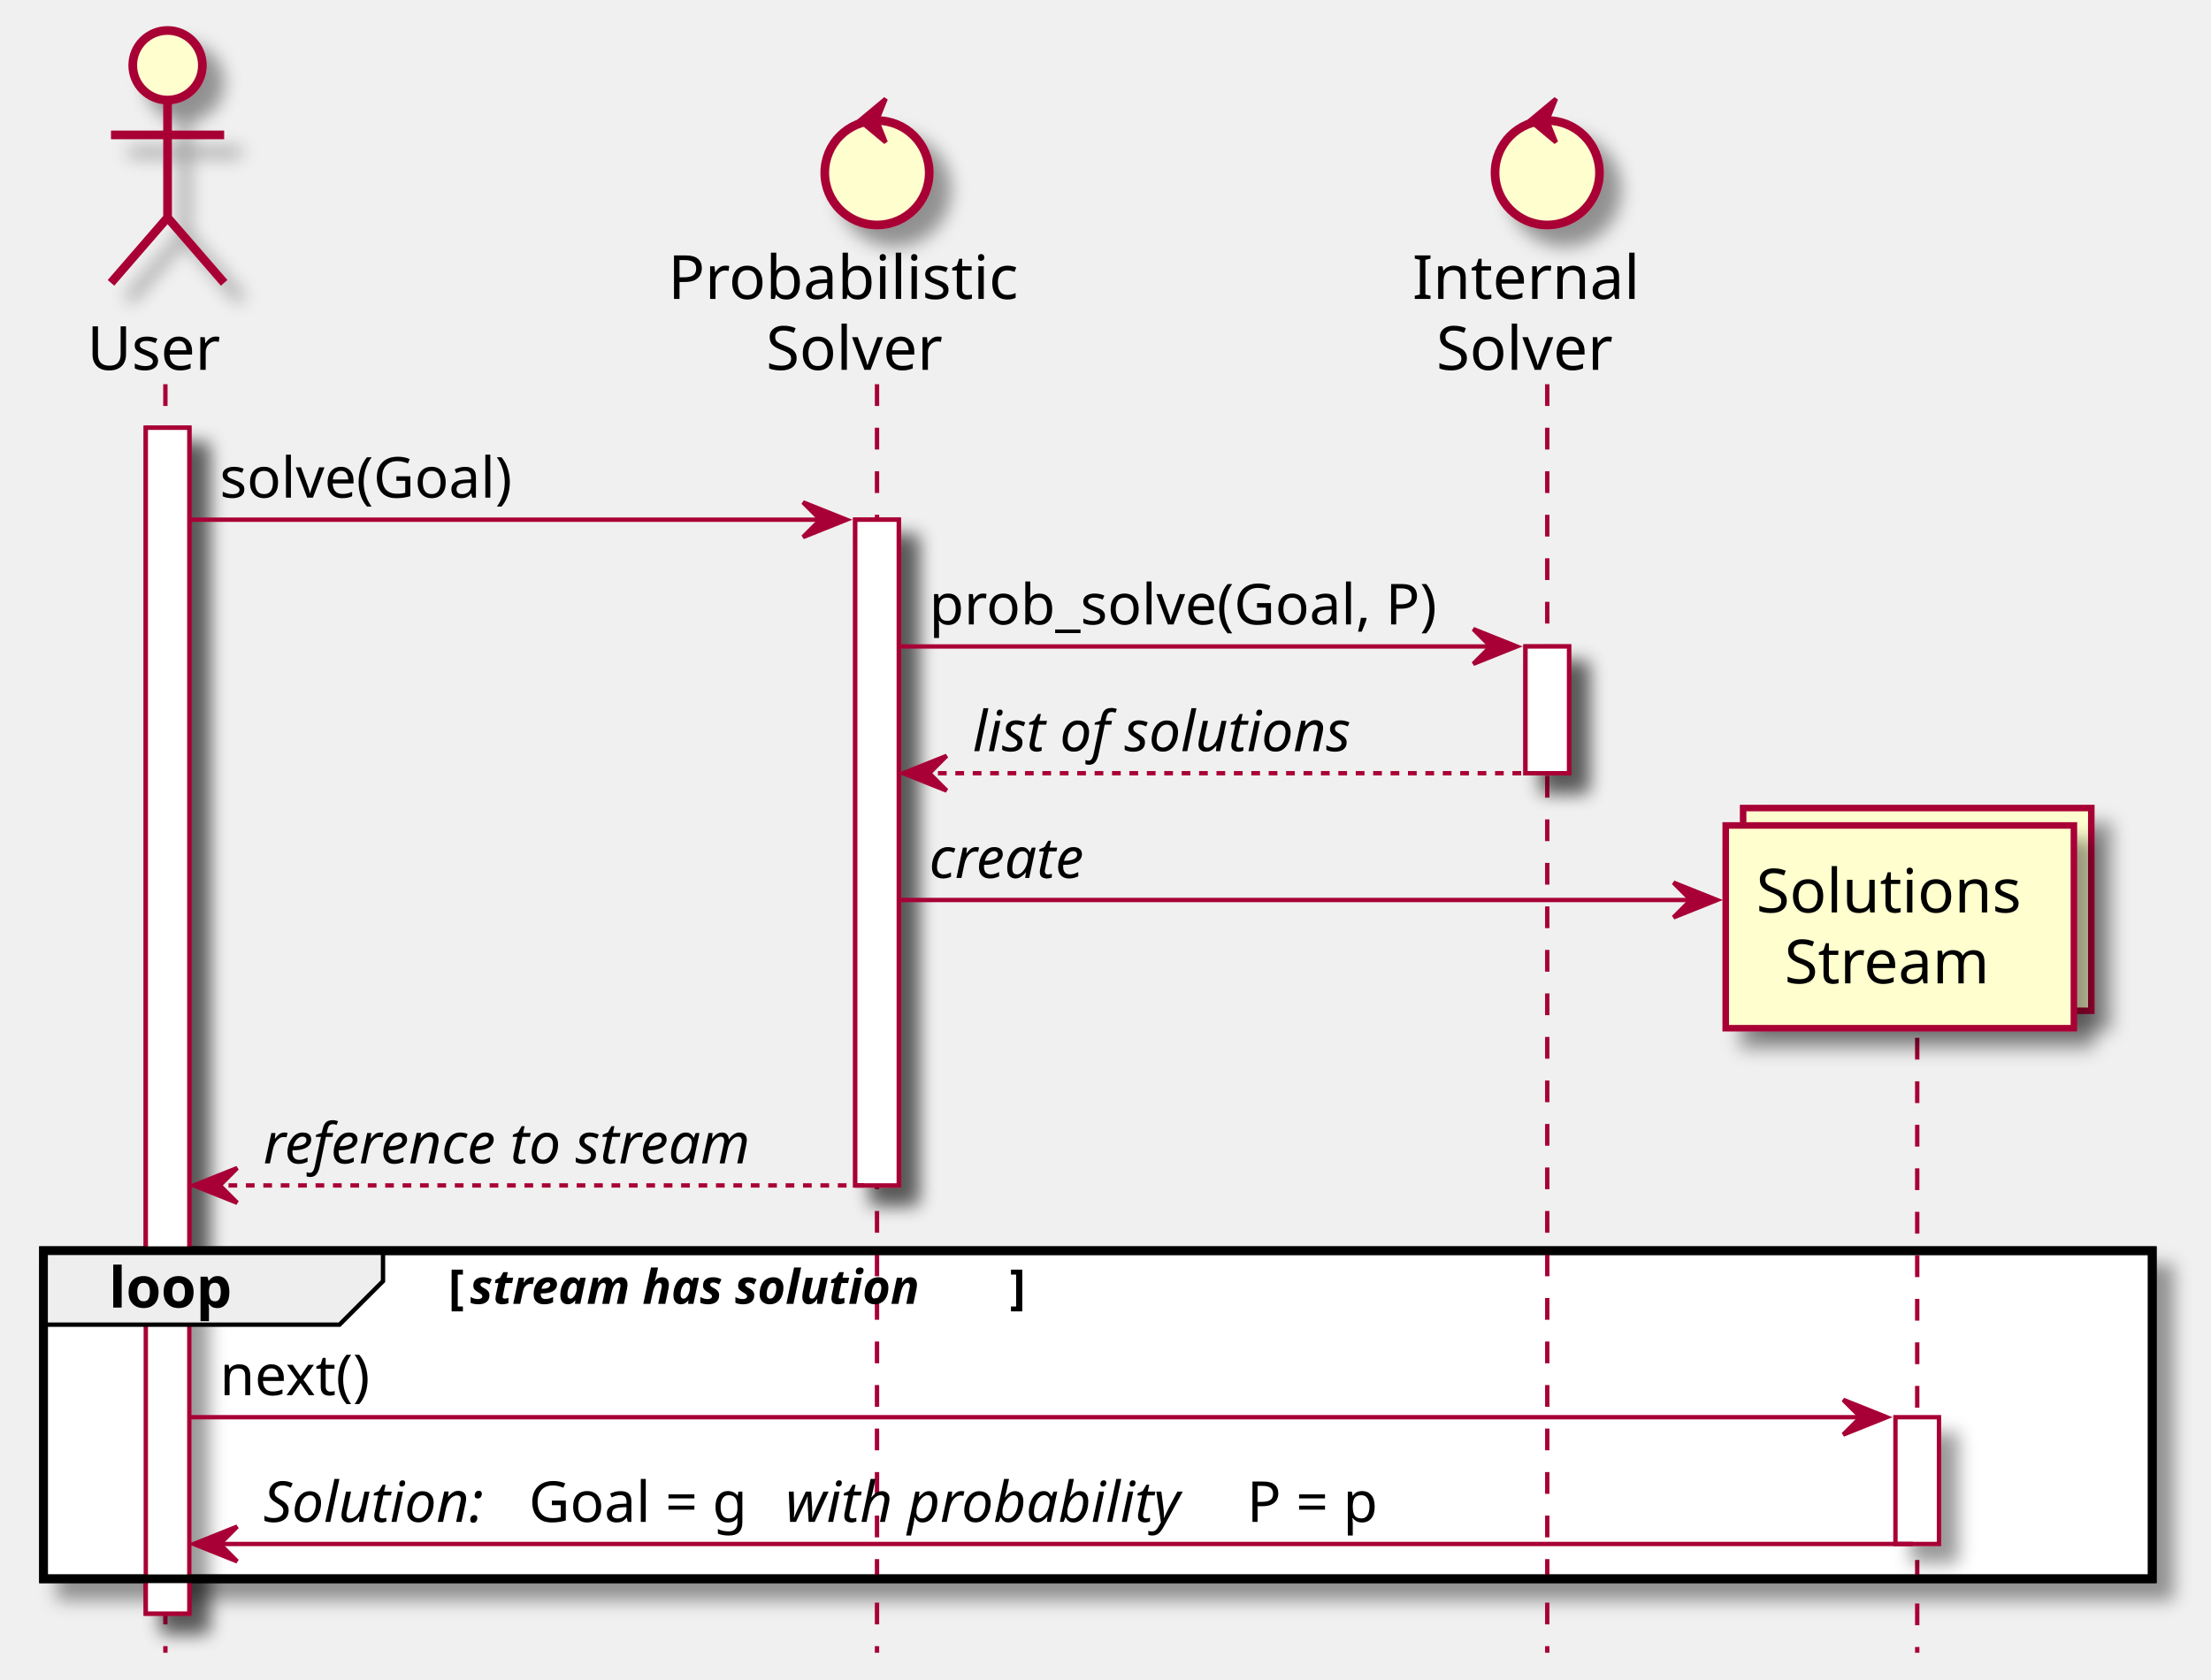
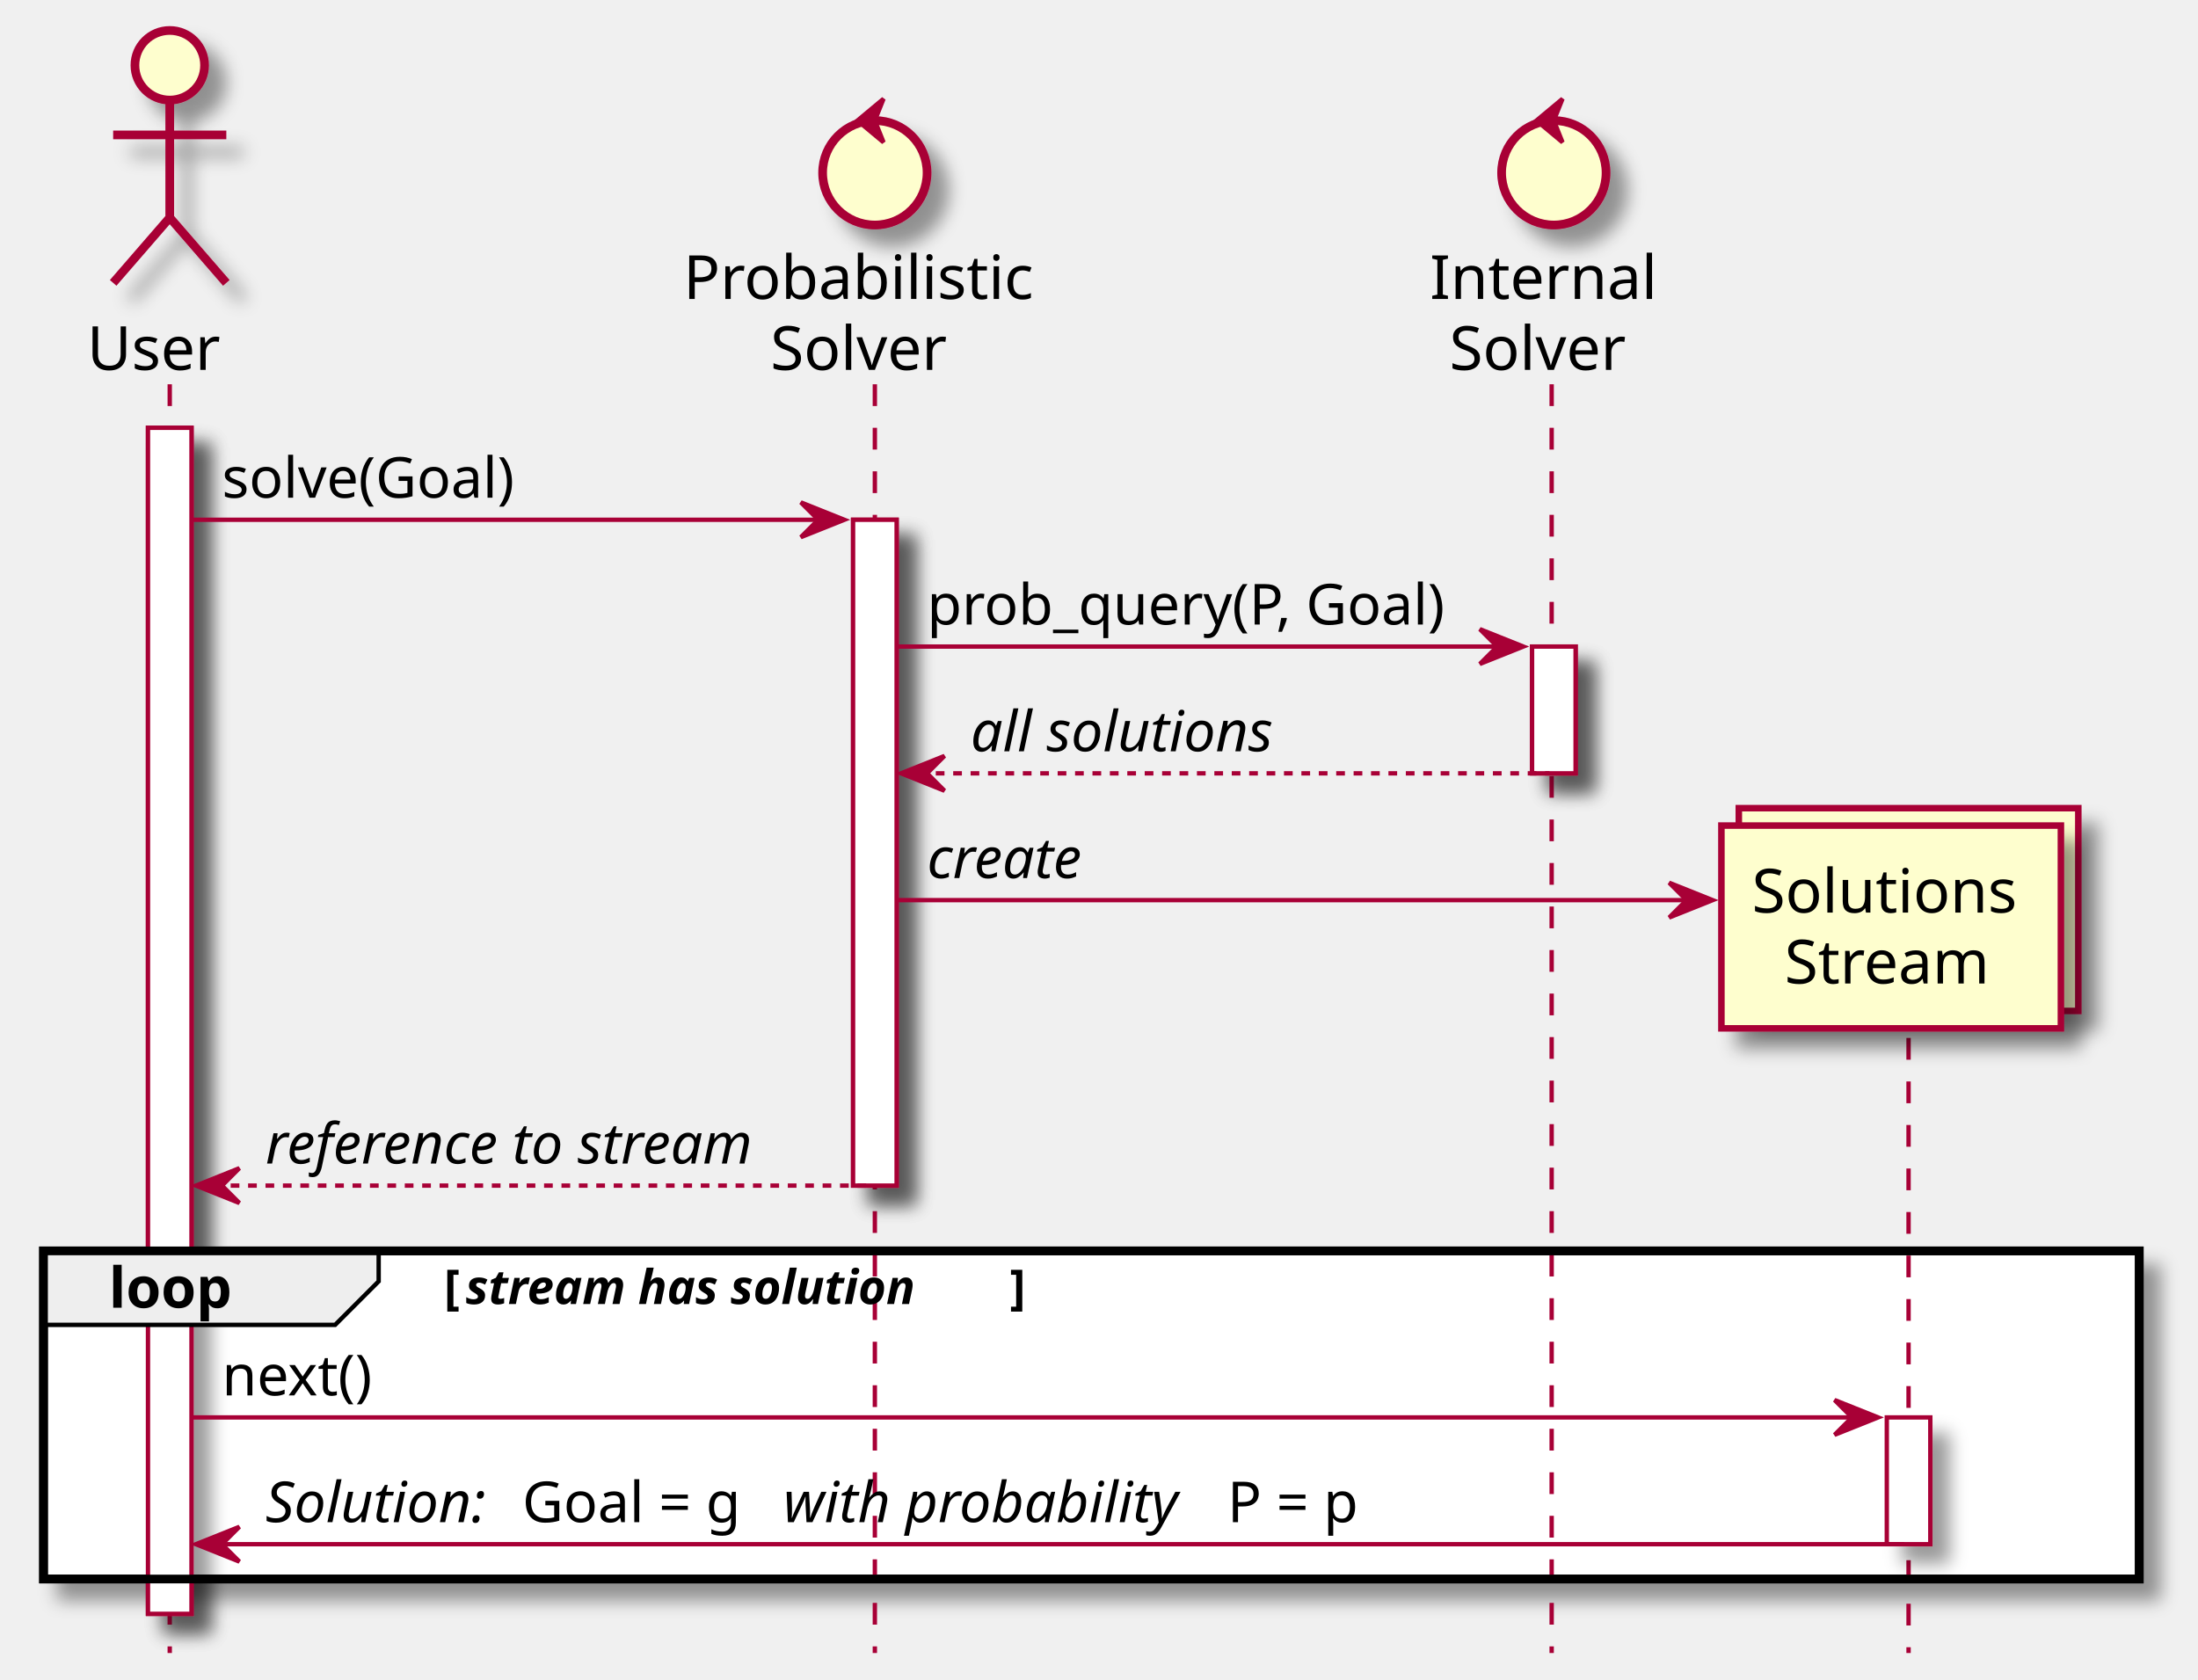
- <svg xmlns="http://www.w3.org/2000/svg" contentScriptType="application/ecmascript" contentStyleType="text/css" height="386px" preserveAspectRatio="none" style="width:508px;height:386px;background:#FFFFFF;" version="1.1" viewBox="0 0 508 386" width="508px" zoomAndPan="magnify">
+ <svg xmlns="http://www.w3.org/2000/svg" contentScriptType="application/ecmascript" contentStyleType="text/css" height="386px" preserveAspectRatio="none" style="width:505px;height:386px;background:#FFFFFF;" version="1.1" viewBox="0 0 505 386" width="505px" zoomAndPan="magnify">
  <defs>
-     <filter height="300%" id="f17zcj8ozb1sol" width="300%" x="-1" y="-1">
+     <filter height="300%" id="fkuls5haw35o4" width="300%" x="-1" y="-1">
      <feGaussianBlur result="blurOut" stdDeviation="2.0" />
      <feColorMatrix in="blurOut" result="blurOut2" type="matrix" values="0 0 0 0 0 0 0 0 0 0 0 0 0 0 0 0 0 0 .4 0" />
      <feOffset dx="4.0" dy="4.0" in="blurOut2" result="blurOut3" />
      <feBlend in="SourceGraphic" in2="blurOut3" mode="normal" />
    </filter>
  </defs>
  <g>
-     <rect fill="#FFFFFF" filter="url(#f17zcj8ozb1sol)" height="272.523" style="stroke:#A80036;stroke-width:1.0;" width="10" x="33.5" y="98.297" />
-     <rect fill="#FFFFFF" filter="url(#f17zcj8ozb1sol)" height="152.992" style="stroke:#A80036;stroke-width:1.0;" width="10" x="196.5" y="119.43" />
-     <rect fill="#FFFFFF" filter="url(#f17zcj8ozb1sol)" height="29.133" style="stroke:#A80036;stroke-width:1.0;" width="10" x="350.5" y="148.562" />
-     <rect fill="#FFFFFF" filter="url(#f17zcj8ozb1sol)" height="29.133" style="stroke:#A80036;stroke-width:1.0;" width="10" x="435.5" y="325.688" />
-     <rect fill="#FFFFFF" filter="url(#f17zcj8ozb1sol)" height="75.398" style="stroke:#000000;stroke-width:2.0;" width="484.5" x="10" y="287.422" />
-     <line style="stroke:#A80036;stroke-width:1.0;stroke-dasharray:5.0,5.0;" x1="38" x2="38" y1="88.297" y2="379.82" />
-     <line style="stroke:#A80036;stroke-width:1.0;stroke-dasharray:5.0,5.0;" x1="201.5" x2="201.5" y1="88.297" y2="379.82" />
-     <line style="stroke:#A80036;stroke-width:1.0;stroke-dasharray:5.0,5.0;" x1="355.5" x2="355.5" y1="88.297" y2="379.82" />
-     <line style="stroke:#A80036;stroke-width:1.0;stroke-dasharray:5.0,5.0;" x1="440.5" x2="440.5" y1="228.492" y2="379.82" />
-     <text fill="#000000" font-family="sans-serif" font-size="14" lengthAdjust="spacing" textLength="31" x="20" y="84.995">User</text>
-     <ellipse cx="38.5" cy="15" fill="#FEFECE" filter="url(#f17zcj8ozb1sol)" rx="8" ry="8" style="stroke:#A80036;stroke-width:2.0;" />
-     <path d="M38.5,23 L38.5,50 M25.5,31 L51.5,31 M38.5,50 L25.5,65 M38.5,50 L51.5,65 " fill="none" filter="url(#f17zcj8ozb1sol)" style="stroke:#A80036;stroke-width:2.0;" />
-     <text fill="#000000" font-family="sans-serif" font-size="14" lengthAdjust="spacing" textLength="90" x="153.5" y="68.698">Probabilistic</text>
-     <text fill="#000000" font-family="sans-serif" font-size="14" lengthAdjust="spacing" textLength="45" x="176" y="84.995">Solver</text>
-     <ellipse cx="201.5" cy="39.703" fill="#FEFECE" filter="url(#f17zcj8ozb1sol)" rx="12" ry="12" style="stroke:#A80036;stroke-width:2.0;" />
-     <polygon fill="#A80036" points="197.5,27.703,203.5,22.703,201.5,27.703,203.5,32.703,197.5,27.703" style="stroke:#A80036;stroke-width:1.0;" />
-     <text fill="#000000" font-family="sans-serif" font-size="14" lengthAdjust="spacing" textLength="56" x="324.5" y="68.698">Internal</text>
-     <text fill="#000000" font-family="sans-serif" font-size="14" lengthAdjust="spacing" textLength="45" x="330" y="84.995">Solver</text>
-     <ellipse cx="355.5" cy="39.703" fill="#FEFECE" filter="url(#f17zcj8ozb1sol)" rx="12" ry="12" style="stroke:#A80036;stroke-width:2.0;" />
-     <polygon fill="#A80036" points="351.5,27.703,357.5,22.703,355.5,27.703,357.5,32.703,351.5,27.703" style="stroke:#A80036;stroke-width:1.0;" />
-     <rect fill="#FFFFFF" filter="url(#f17zcj8ozb1sol)" height="272.523" style="stroke:#A80036;stroke-width:1.0;" width="10" x="33.5" y="98.297" />
-     <rect fill="#FFFFFF" filter="url(#f17zcj8ozb1sol)" height="152.992" style="stroke:#A80036;stroke-width:1.0;" width="10" x="196.5" y="119.43" />
-     <rect fill="#FFFFFF" filter="url(#f17zcj8ozb1sol)" height="29.133" style="stroke:#A80036;stroke-width:1.0;" width="10" x="350.5" y="148.562" />
-     <rect fill="#FFFFFF" filter="url(#f17zcj8ozb1sol)" height="29.133" style="stroke:#A80036;stroke-width:1.0;" width="10" x="435.5" y="325.688" />
-     <polygon fill="#A80036" points="184.5,115.43,194.5,119.43,184.5,123.43,188.5,119.43" style="stroke:#A80036;stroke-width:1.0;" />
-     <line style="stroke:#A80036;stroke-width:1.0;" x1="43.5" x2="190.5" y1="119.43" y2="119.43" />
-     <text fill="#000000" font-family="sans-serif" font-size="13" lengthAdjust="spacing" textLength="73" x="50.5" y="114.364">solve(Goal)</text>
-     <polygon fill="#A80036" points="338.5,144.562,348.5,148.562,338.5,152.562,342.5,148.562" style="stroke:#A80036;stroke-width:1.0;" />
-     <line style="stroke:#A80036;stroke-width:1.0;" x1="206.5" x2="344.5" y1="148.562" y2="148.562" />
-     <text fill="#000000" font-family="sans-serif" font-size="13" lengthAdjust="spacing" textLength="125" x="213.5" y="143.497">prob_solve(Goal, P)</text>
-     <polygon fill="#A80036" points="217.5,173.695,207.5,177.695,217.5,181.695,213.5,177.695" style="stroke:#A80036;stroke-width:1.0;" />
-     <line style="stroke:#A80036;stroke-width:1.0;stroke-dasharray:2.0,2.0;" x1="211.5" x2="354.5" y1="177.695" y2="177.695" />
-     <text fill="#000000" font-family="sans-serif" font-size="13" font-style="italic" lengthAdjust="spacing" textLength="100" x="223.5" y="172.629">list of solutions</text>
-     <polygon fill="#A80036" points="384.5,202.828,394.5,206.828,384.5,210.828,388.5,206.828" style="stroke:#A80036;stroke-width:1.0;" />
-     <line style="stroke:#A80036;stroke-width:1.0;" x1="206.5" x2="390.5" y1="206.828" y2="206.828" />
-     <text fill="#000000" font-family="sans-serif" font-size="13" font-style="italic" lengthAdjust="spacing" textLength="41" x="213.5" y="201.762">create</text>
-     <rect fill="#FEFECE" filter="url(#f17zcj8ozb1sol)" height="46.594" style="stroke:#A80036;stroke-width:1.5;" width="80" x="400.5" y="185.695" />
-     <rect fill="#FEFECE" filter="url(#f17zcj8ozb1sol)" height="46.594" style="stroke:#A80036;stroke-width:1.5;" width="80" x="396.5" y="189.695" />
-     <text fill="#000000" font-family="sans-serif" font-size="14" lengthAdjust="spacing" textLength="66" x="403.5" y="209.69">Solutions</text>
-     <text fill="#000000" font-family="sans-serif" font-size="14" lengthAdjust="spacing" textLength="53" x="410" y="225.987">Stream</text>
-     <polygon fill="#A80036" points="54.5,268.422,44.5,272.422,54.5,276.422,50.5,272.422" style="stroke:#A80036;stroke-width:1.0;" />
-     <line style="stroke:#A80036;stroke-width:1.0;stroke-dasharray:2.0,2.0;" x1="48.5" x2="200.5" y1="272.422" y2="272.422" />
-     <text fill="#000000" font-family="sans-serif" font-size="13" font-style="italic" lengthAdjust="spacing" textLength="129" x="60.5" y="267.356">reference to stream</text>
-     <path d="M10,287.422 L88,287.422 L88,294.422 L78,304.422 L10,304.422 L10,287.422 " fill="#EEEEEE" style="stroke:#000000;stroke-width:1.0;" />
-     <rect fill="none" height="75.398" style="stroke:#000000;stroke-width:2.0;" width="484.5" x="10" y="287.422" />
-     <text fill="#000000" font-family="sans-serif" font-size="13" font-weight="bold" lengthAdjust="spacing" textLength="33" x="25" y="300.489">loop</text>
-     <text fill="#000000" font-family="sans-serif" font-size="11" font-weight="bold" lengthAdjust="spacing" textLength="5" x="103" y="299.632">[</text>
-     <text fill="#000000" font-family="sans-serif" font-size="11" font-style="italic" font-weight="bold" lengthAdjust="spacing" textLength="124" x="108" y="299.632">stream has solution</text>
+     <rect fill="#FFFFFF" filter="url(#fkuls5haw35o4)" height="272.523" style="stroke:#A80036;stroke-width:1.0;" width="10" x="34" y="98.297" />
+     <rect fill="#FFFFFF" filter="url(#fkuls5haw35o4)" height="152.992" style="stroke:#A80036;stroke-width:1.0;" width="10" x="196" y="119.43" />
+     <rect fill="#FFFFFF" filter="url(#fkuls5haw35o4)" height="29.133" style="stroke:#A80036;stroke-width:1.0;" width="10" x="352" y="148.562" />
+     <rect fill="#FFFFFF" filter="url(#fkuls5haw35o4)" height="29.133" style="stroke:#A80036;stroke-width:1.0;" width="10" x="433.5" y="325.688" />
+     <rect fill="#FFFFFF" filter="url(#fkuls5haw35o4)" height="75.398" style="stroke:#000000;stroke-width:2.0;" width="481.5" x="10" y="287.422" />
+     <line style="stroke:#A80036;stroke-width:1.0;stroke-dasharray:5.0,5.0;" x1="39" x2="39" y1="88.297" y2="379.82" />
+     <line style="stroke:#A80036;stroke-width:1.0;stroke-dasharray:5.0,5.0;" x1="201" x2="201" y1="88.297" y2="379.82" />
+     <line style="stroke:#A80036;stroke-width:1.0;stroke-dasharray:5.0,5.0;" x1="356.5" x2="356.5" y1="88.297" y2="379.82" />
+     <line style="stroke:#A80036;stroke-width:1.0;stroke-dasharray:5.0,5.0;" x1="438.5" x2="438.5" y1="228.492" y2="379.82" />
+     <text fill="#000000" font-family="sans-serif" font-size="14" lengthAdjust="spacing" textLength="32" x="20" y="84.995">User</text>
+     <ellipse cx="39" cy="15" fill="#FEFECE" filter="url(#fkuls5haw35o4)" rx="8" ry="8" style="stroke:#A80036;stroke-width:2.0;" />
+     <path d="M39,23 L39,50 M26,31 L52,31 M39,50 L26,65 M39,50 L52,65 " fill="none" filter="url(#fkuls5haw35o4)" style="stroke:#A80036;stroke-width:2.0;" />
+     <text fill="#000000" font-family="sans-serif" font-size="14" lengthAdjust="spacing" textLength="82" x="157" y="68.698">Probabilistic</text>
+     <text fill="#000000" font-family="sans-serif" font-size="14" lengthAdjust="spacing" textLength="42" x="177" y="84.995">Solver</text>
+     <ellipse cx="201" cy="39.703" fill="#FEFECE" filter="url(#fkuls5haw35o4)" rx="12" ry="12" style="stroke:#A80036;stroke-width:2.0;" />
+     <polygon fill="#A80036" points="197,27.703,203,22.703,201,27.703,203,32.703,197,27.703" style="stroke:#A80036;stroke-width:1.0;" />
+     <text fill="#000000" font-family="sans-serif" font-size="14" lengthAdjust="spacing" textLength="51" x="328.5" y="68.698">Internal</text>
+     <text fill="#000000" font-family="sans-serif" font-size="14" lengthAdjust="spacing" textLength="42" x="333" y="84.995">Solver</text>
+     <ellipse cx="357" cy="39.703" fill="#FEFECE" filter="url(#fkuls5haw35o4)" rx="12" ry="12" style="stroke:#A80036;stroke-width:2.0;" />
+     <polygon fill="#A80036" points="353,27.703,359,22.703,357,27.703,359,32.703,353,27.703" style="stroke:#A80036;stroke-width:1.0;" />
+     <rect fill="#FFFFFF" filter="url(#fkuls5haw35o4)" height="272.523" style="stroke:#A80036;stroke-width:1.0;" width="10" x="34" y="98.297" />
+     <rect fill="#FFFFFF" filter="url(#fkuls5haw35o4)" height="152.992" style="stroke:#A80036;stroke-width:1.0;" width="10" x="196" y="119.43" />
+     <rect fill="#FFFFFF" filter="url(#fkuls5haw35o4)" height="29.133" style="stroke:#A80036;stroke-width:1.0;" width="10" x="352" y="148.562" />
+     <rect fill="#FFFFFF" filter="url(#fkuls5haw35o4)" height="29.133" style="stroke:#A80036;stroke-width:1.0;" width="10" x="433.5" y="325.688" />
+     <polygon fill="#A80036" points="184,115.43,194,119.43,184,123.43,188,119.43" style="stroke:#A80036;stroke-width:1.0;" />
+     <line style="stroke:#A80036;stroke-width:1.0;" x1="44" x2="190" y1="119.43" y2="119.43" />
+     <text fill="#000000" font-family="sans-serif" font-size="13" lengthAdjust="spacing" textLength="72" x="51" y="114.364">solve(Goal)</text>
+     <polygon fill="#A80036" points="340,144.562,350,148.562,340,152.562,344,148.562" style="stroke:#A80036;stroke-width:1.0;" />
+     <line style="stroke:#A80036;stroke-width:1.0;" x1="206" x2="346" y1="148.562" y2="148.562" />
+     <text fill="#000000" font-family="sans-serif" font-size="13" lengthAdjust="spacing" textLength="127" x="213" y="143.497">prob_query(P, Goal)</text>
+     <polygon fill="#A80036" points="217,173.695,207,177.695,217,181.695,213,177.695" style="stroke:#A80036;stroke-width:1.0;" />
+     <line style="stroke:#A80036;stroke-width:1.0;stroke-dasharray:2.0,2.0;" x1="211" x2="356" y1="177.695" y2="177.695" />
+     <text fill="#000000" font-family="sans-serif" font-size="13" font-style="italic" lengthAdjust="spacing" textLength="75" x="223" y="172.629">all solutions</text>
+     <polygon fill="#A80036" points="383.5,202.828,393.5,206.828,383.5,210.828,387.5,206.828" style="stroke:#A80036;stroke-width:1.0;" />
+     <line style="stroke:#A80036;stroke-width:1.0;" x1="206" x2="389.5" y1="206.828" y2="206.828" />
+     <text fill="#000000" font-family="sans-serif" font-size="13" font-style="italic" lengthAdjust="spacing" textLength="41" x="213" y="201.762">create</text>
+     <rect fill="#FEFECE" filter="url(#fkuls5haw35o4)" height="46.594" style="stroke:#A80036;stroke-width:1.5;" width="78" x="399.5" y="185.695" />
+     <rect fill="#FEFECE" filter="url(#fkuls5haw35o4)" height="46.594" style="stroke:#A80036;stroke-width:1.5;" width="78" x="395.5" y="189.695" />
+     <text fill="#000000" font-family="sans-serif" font-size="14" lengthAdjust="spacing" textLength="64" x="402.5" y="209.69">Solutions</text>
+     <text fill="#000000" font-family="sans-serif" font-size="14" lengthAdjust="spacing" textLength="49" x="410" y="225.987">Stream</text>
+     <polygon fill="#A80036" points="55,268.422,45,272.422,55,276.422,51,272.422" style="stroke:#A80036;stroke-width:1.0;" />
+     <line style="stroke:#A80036;stroke-width:1.0;stroke-dasharray:2.0,2.0;" x1="49" x2="200" y1="272.422" y2="272.422" />
+     <text fill="#000000" font-family="sans-serif" font-size="13" font-style="italic" lengthAdjust="spacing" textLength="128" x="61" y="267.356">reference to stream</text>
+     <path d="M10,287.422 L87,287.422 L87,294.422 L77,304.422 L10,304.422 L10,287.422 " fill="#EEEEEE" style="stroke:#000000;stroke-width:1.0;" />
+     <rect fill="none" height="75.398" style="stroke:#000000;stroke-width:2.0;" width="481.5" x="10" y="287.422" />
+     <text fill="#000000" font-family="sans-serif" font-size="13" font-weight="bold" lengthAdjust="spacing" textLength="32" x="25" y="300.489">loop</text>
+     <text fill="#000000" font-family="sans-serif" font-size="11" font-weight="bold" lengthAdjust="spacing" textLength="5" x="102" y="299.632">[</text>
+     <text fill="#000000" font-family="sans-serif" font-size="11" font-style="italic" font-weight="bold" lengthAdjust="spacing" textLength="125" x="107" y="299.632">stream has solution</text>
    <text fill="#000000" font-family="sans-serif" font-size="11" font-weight="bold" lengthAdjust="spacing" textLength="5" x="232" y="299.632">]</text>
-     <polygon fill="#A80036" points="423.5,321.688,433.5,325.688,423.5,329.688,427.5,325.688" style="stroke:#A80036;stroke-width:1.0;" />
-     <line style="stroke:#A80036;stroke-width:1.0;" x1="43.5" x2="429.5" y1="325.688" y2="325.688" />
-     <text fill="#000000" font-family="sans-serif" font-size="13" lengthAdjust="spacing" textLength="39" x="50.5" y="320.622">next()</text>
-     <polygon fill="#A80036" points="54.5,350.82,44.5,354.82,54.5,358.82,50.5,354.82" style="stroke:#A80036;stroke-width:1.0;" />
-     <line style="stroke:#A80036;stroke-width:1.0;" x1="48.5" x2="439.5" y1="354.82" y2="354.82" />
-     <text fill="#000000" font-family="sans-serif" font-size="13" font-style="italic" lengthAdjust="spacing" textLength="57" x="60.5" y="349.754">Solution:</text>
-     <text fill="#000000" font-family="sans-serif" font-size="13" lengthAdjust="spacing" textLength="55" x="121.5" y="349.754">Goal = g</text>
-     <text fill="#000000" font-family="sans-serif" font-size="13" font-style="italic" lengthAdjust="spacing" textLength="102" x="180.5" y="349.754">with probability</text>
-     <text fill="#000000" font-family="sans-serif" font-size="13" lengthAdjust="spacing" textLength="34" x="286.5" y="349.754">P = p</text>
+     <polygon fill="#A80036" points="421.5,321.688,431.5,325.688,421.5,329.688,425.5,325.688" style="stroke:#A80036;stroke-width:1.0;" />
+     <line style="stroke:#A80036;stroke-width:1.0;" x1="44" x2="427.5" y1="325.688" y2="325.688" />
+     <text fill="#000000" font-family="sans-serif" font-size="13" lengthAdjust="spacing" textLength="38" x="51" y="320.622">next()</text>
+     <polygon fill="#A80036" points="55,350.82,45,354.82,55,358.82,51,354.82" style="stroke:#A80036;stroke-width:1.0;" />
+     <line style="stroke:#A80036;stroke-width:1.0;" x1="49" x2="437.5" y1="354.82" y2="354.82" />
+     <text fill="#000000" font-family="sans-serif" font-size="13" font-style="italic" lengthAdjust="spacing" textLength="55" x="61" y="349.754">Solution:</text>
+     <text fill="#000000" font-family="sans-serif" font-size="13" lengthAdjust="spacing" textLength="56" x="120" y="349.754">Goal = g</text>
+     <text fill="#000000" font-family="sans-serif" font-size="13" font-style="italic" lengthAdjust="spacing" textLength="98" x="180" y="349.754">with probability</text>
+     <text fill="#000000" font-family="sans-serif" font-size="13" lengthAdjust="spacing" textLength="35" x="282" y="349.754">P = p</text>
  </g>
</svg>
